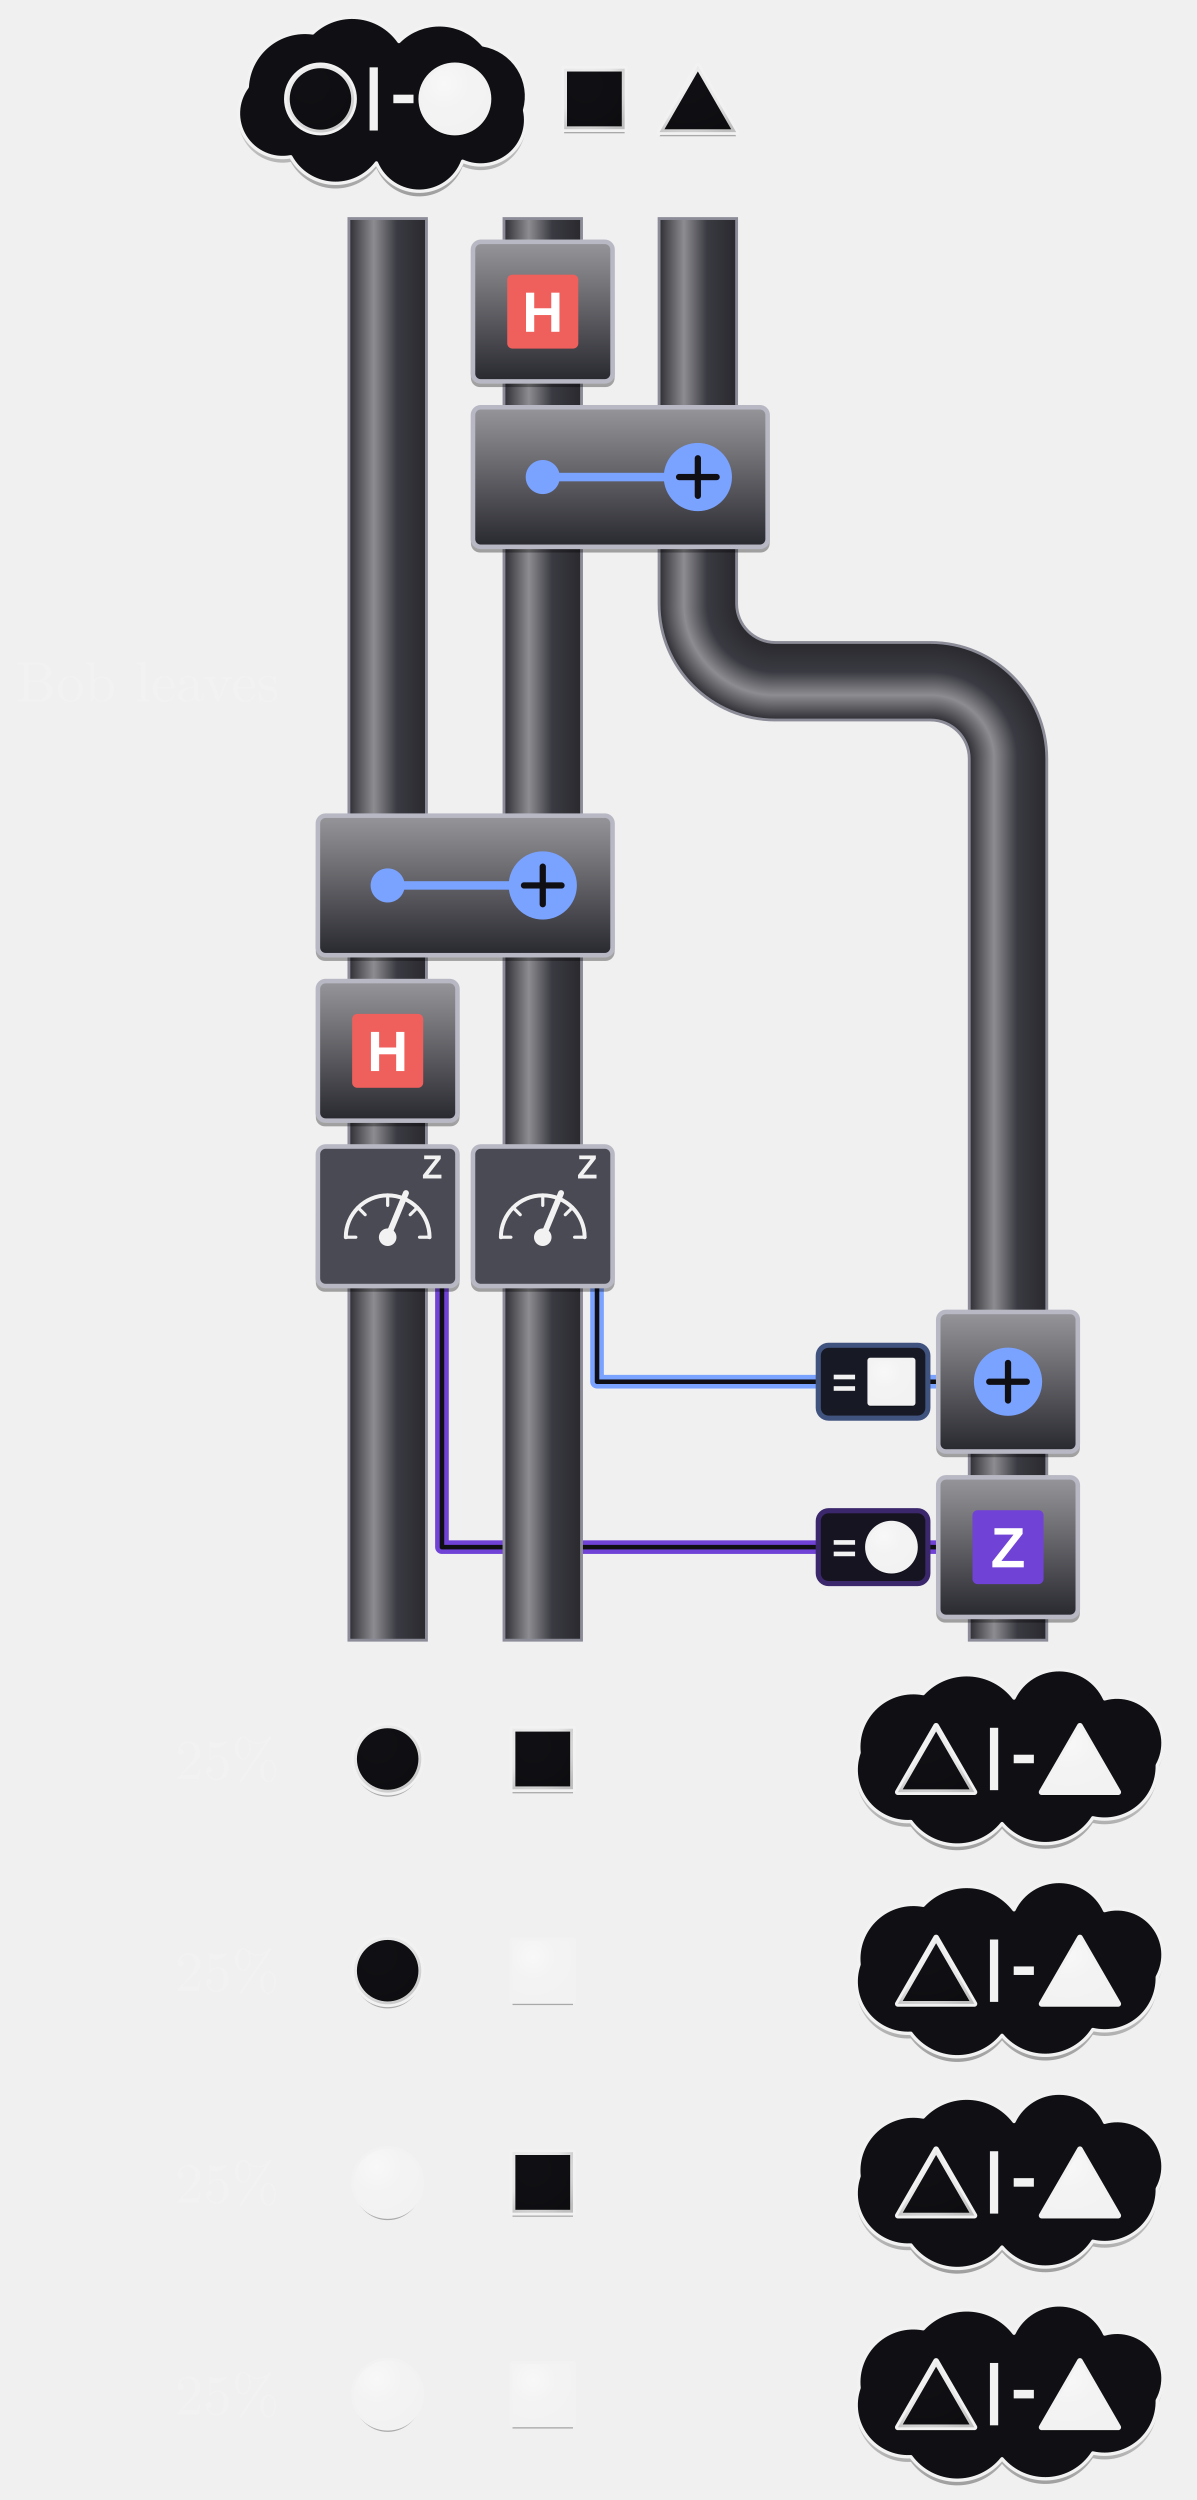
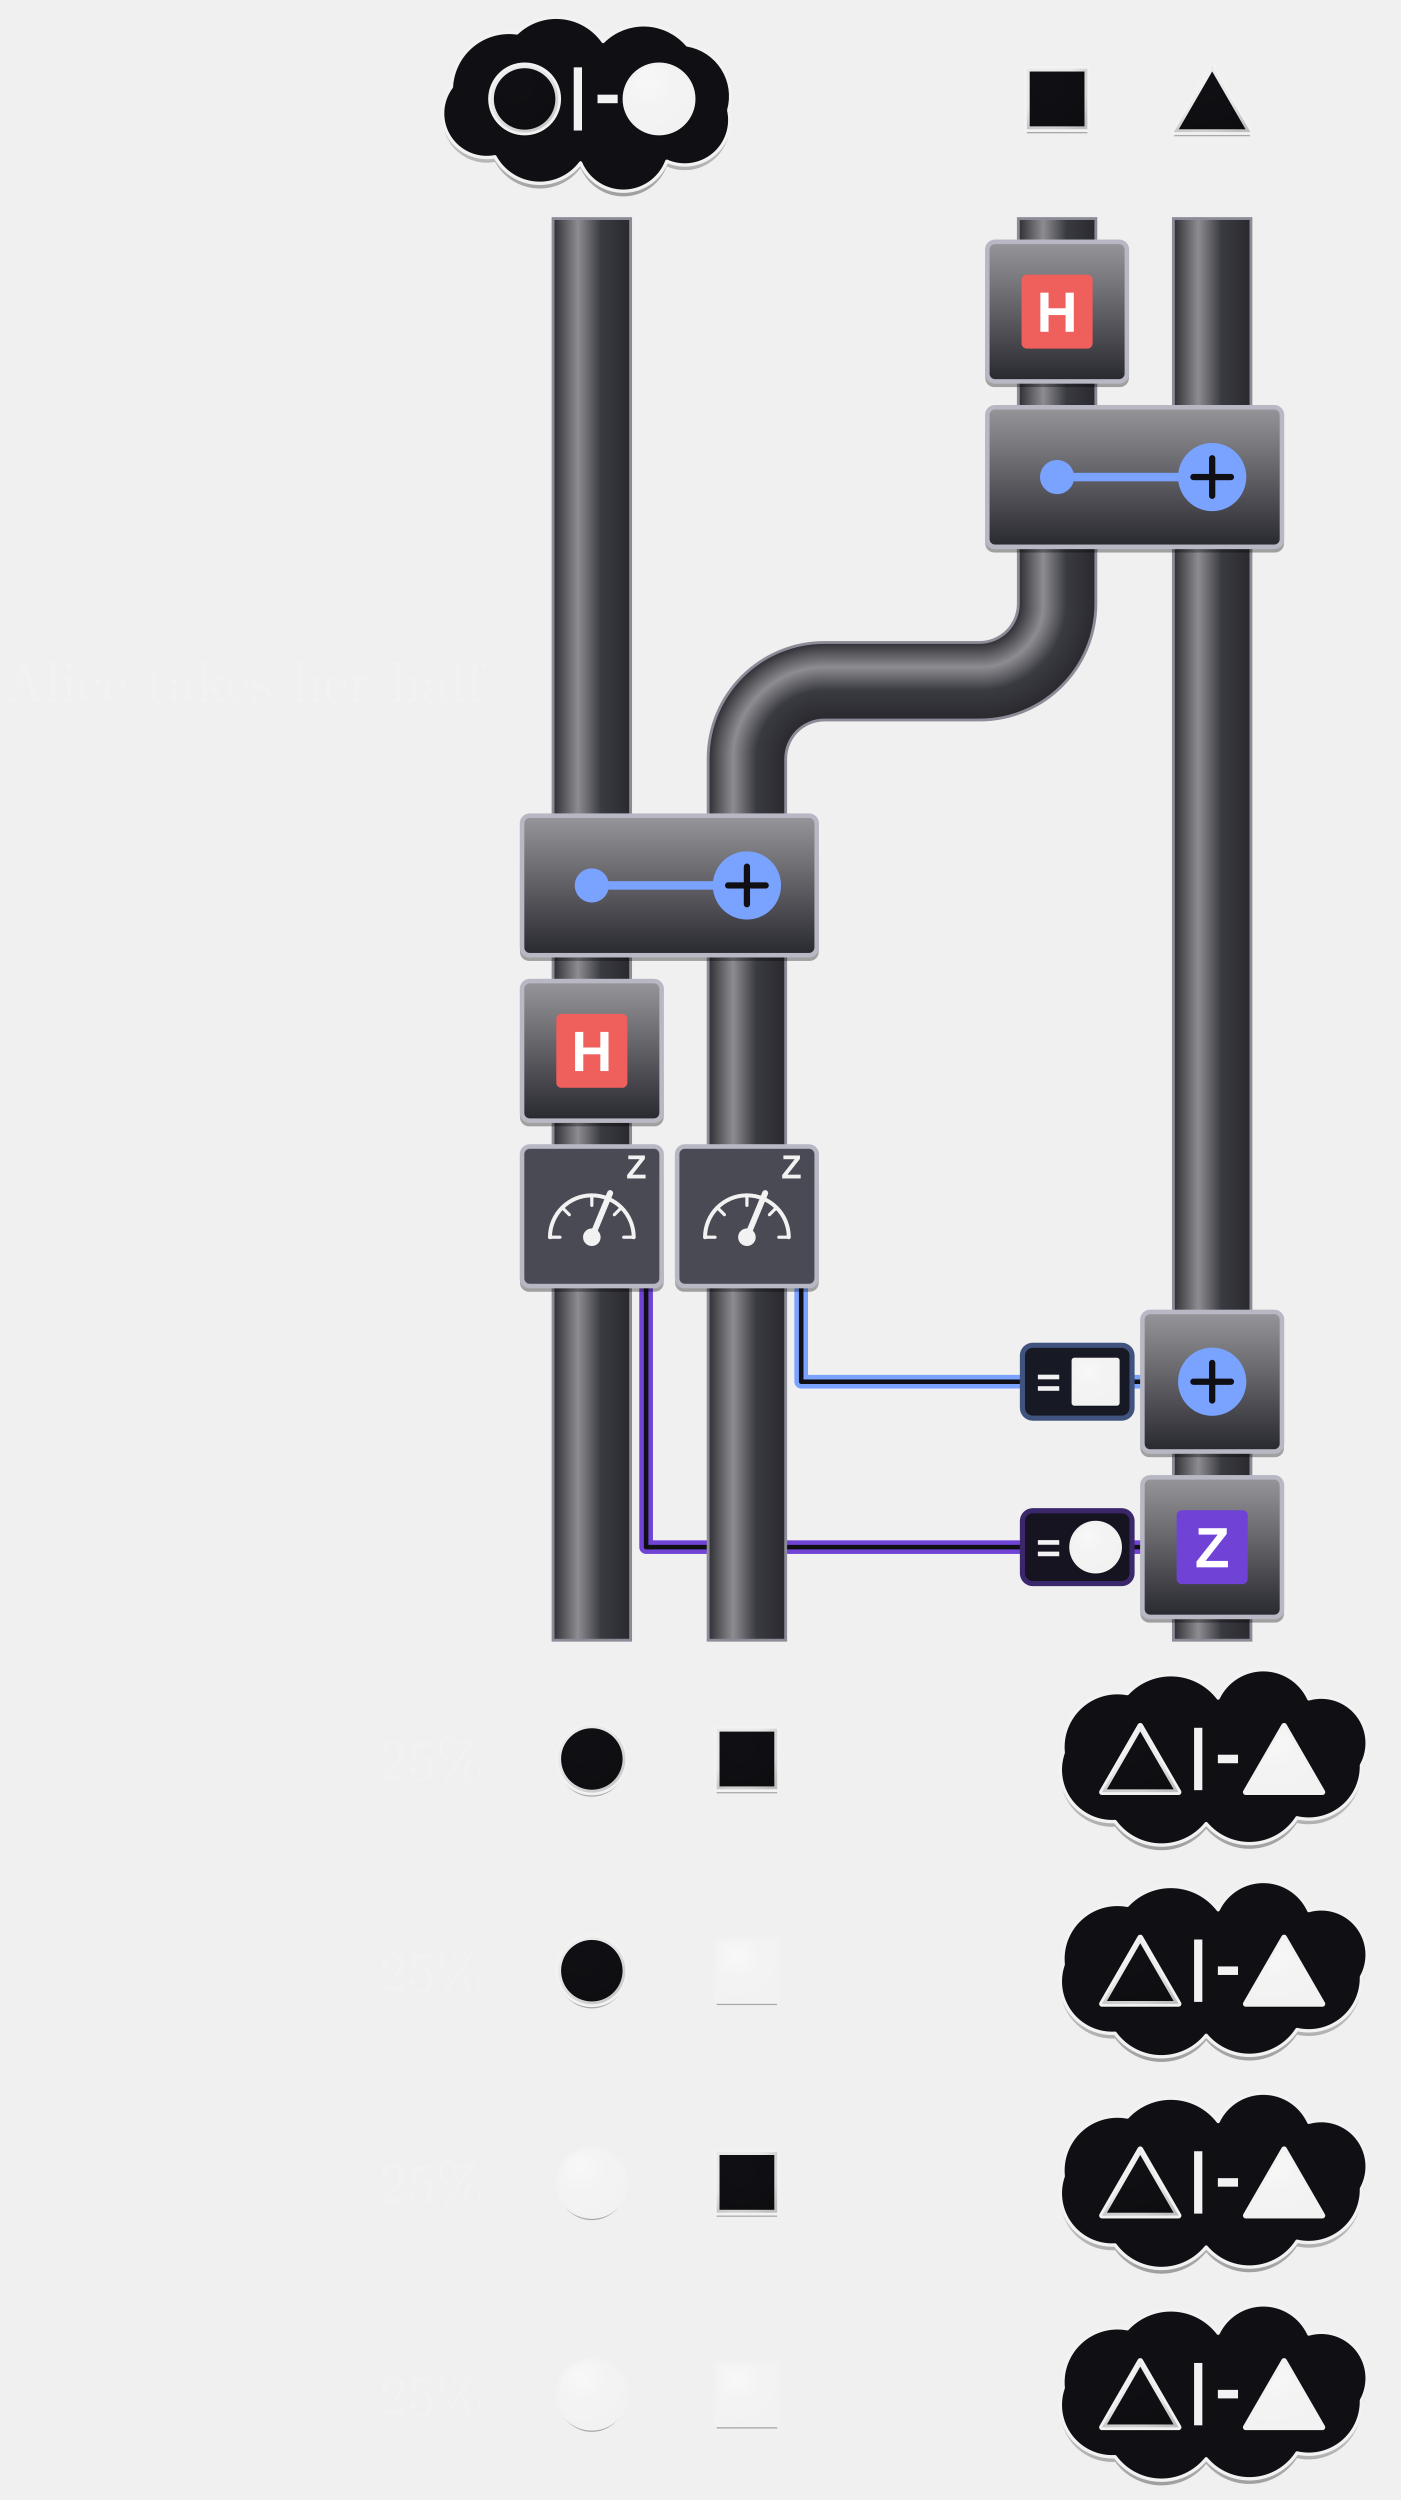
- <svg xmlns="http://www.w3.org/2000/svg" viewBox="-149.981 -3 462.742 967.197" width="462.742" height="967.197" shape-rendering="geometricPrecision">
+ <svg xmlns="http://www.w3.org/2000/svg" viewBox="-228.966 -3 541.727 967.197" width="541.727" height="967.197" shape-rendering="geometricPrecision">
  <defs>
    <linearGradient id="ms-pipe" x1="0" y1="0" x2="1" y2="0">
      <stop offset="0%" stop-color="#2d2d33" />
      <stop offset="32%" stop-color="#8d8d91" />
      <stop offset="62%" stop-color="#3a3a42" />
      <stop offset="100%" stop-color="#29292e" />
    </linearGradient>
    <linearGradient id="ms-gate" x1="0" y1="0" x2="0" y2="1">
      <stop offset="0%" stop-color="#96969a" />
      <stop offset="100%" stop-color="#28282f" />
    </linearGradient>
    <linearGradient id="ms-shadow" x1="0" y1="0" x2="0" y2="1">
      <stop offset="0%" stop-color="#000000" stop-opacity="0" />
      <stop offset="55%" stop-color="#000000" stop-opacity="0.119" />
      <stop offset="100%" stop-color="#000000" stop-opacity="0.34" />
    </linearGradient>
    <linearGradient id="ms-qubit-shadow" x1="0" y1="0" x2="0" y2="1">
      <stop offset="0%" stop-color="#000000" stop-opacity="0" />
      <stop offset="55%" stop-color="#000000" stop-opacity="0.105" />
      <stop offset="100%" stop-color="#000000" stop-opacity="0.3" />
    </linearGradient>
    <radialGradient id="ms-qubit-lit" cx="0.34" cy="0.27" r="0.78">
      <stop offset="0%" stop-color="#ffffff" stop-opacity="0.46" />
      <stop offset="45%" stop-color="#ffffff" stop-opacity="0.11" />
      <stop offset="100%" stop-color="#ffffff" stop-opacity="0" />
    </radialGradient>
    <radialGradient id="ms-qubit-dim" cx="0.35" cy="0.28" r="0.85">
      <stop offset="0%" stop-color="#000000" stop-opacity="0" />
      <stop offset="58%" stop-color="#000000" stop-opacity="0.05" />
      <stop offset="100%" stop-color="#000000" stop-opacity="0.21" />
    </radialGradient>
  </defs>
  <g>
    <g data-key="controlled@2-3#1">
      <path d="M81 494.556L81 531.556L213 531.556" fill="none" stroke-linejoin="round" stroke-linecap="butt" stroke="#7aa2ff" stroke-width="5.28" />
      <path d="M81 494.556L81 531.556L213 531.556" fill="none" stroke-linejoin="round" stroke-linecap="butt" stroke="#101014" stroke-width="1.76" />
    </g>
    <g data-key="single:Z@1-3#0">
      <path d="M21 494.556L21 595.556L213 595.556" fill="none" stroke-linejoin="round" stroke-linecap="butt" stroke="#7042d6" stroke-width="5.28" />
      <path d="M21 494.556L21 595.556L213 595.556" fill="none" stroke-linejoin="round" stroke-linecap="butt" stroke="#101014" stroke-width="1.76" />
    </g>
    <g data-key="pipe:1:n0">
      <rect x="-15" y="81.556" width="30" height="231" fill="url(#ms-pipe)" stroke="#8c8c98" stroke-width="1.1" />
    </g>
    <g data-key="pipe:1:controlled@1-2#0">
      <rect x="-15" y="366.556" width="30" height="10" fill="url(#ms-pipe)" stroke="#8c8c98" stroke-width="1.1" />
    </g>
    <g data-key="pipe:1:single:H@1-1#0">
      <rect x="-15" y="430.556" width="30" height="10" fill="url(#ms-pipe)" stroke="#8c8c98" stroke-width="1.1" />
    </g>
    <g data-key="pipe:1:measure@1-1#0">
      <rect x="-15" y="494.556" width="30" height="137" fill="url(#ms-pipe)" stroke="#8c8c98" stroke-width="1.1" />
    </g>
    <g data-key="pipe:2:n0">
-       <rect x="45" y="81.556" width="30" height="9" fill="url(#ms-pipe)" stroke="#8c8c98" stroke-width="1.1" />
+       <rect x="165" y="81.556" width="30" height="9" fill="url(#ms-pipe)" stroke="#8c8c98" stroke-width="1.1" />
    </g>
    <g data-key="pipe:2:single:H@2-2#0">
-       <rect x="45" y="144.556" width="30" height="10" fill="url(#ms-pipe)" stroke="#8c8c98" stroke-width="1.1" />
+       <rect x="165" y="144.556" width="30" height="10" fill="url(#ms-pipe)" stroke="#8c8c98" stroke-width="1.1" />
    </g>
    <g data-key="pipe:2:controlled@2-3#0">
-       <rect x="45" y="208.556" width="30" height="104" fill="url(#ms-pipe)" stroke="#8c8c98" stroke-width="1.1" />
-     </g>
-     <g data-key="pipe:2:controlled@1-2#0">
-       <rect x="45" y="366.556" width="30" height="74" fill="url(#ms-pipe)" stroke="#8c8c98" stroke-width="1.1" />
-     </g>
-     <g data-key="pipe:2:measure@2-2#0">
-       <rect x="45" y="494.556" width="30" height="137" fill="url(#ms-pipe)" stroke="#8c8c98" stroke-width="1.1" />
-     </g>
-     <g data-key="pipe:3:n0">
-       <rect x="105" y="81.556" width="30" height="73" fill="url(#ms-pipe)" stroke="#8c8c98" stroke-width="1.1" />
-     </g>
-     <g data-key="pipe:3:controlled@2-3#0">
-       <rect x="105" y="208.556" width="30" height="22.5" fill="url(#ms-pipe)" />
+       <rect x="165" y="208.556" width="30" height="22.5" fill="url(#ms-pipe)" />
      <radialGradient id="ms-elbow-150_230_556" gradientUnits="userSpaceOnUse" cx="150" cy="230.556" r="45">
+         <stop offset="0.333" stop-color="#2d2d33" />
+         <stop offset="0.547" stop-color="#8d8d91" />
+         <stop offset="0.747" stop-color="#3a3a42" />
+         <stop offset="1" stop-color="#29292e" />
+       </radialGradient>
+       <path d="M165 230.556A15 15 0 0 1 150 245.556L150 275.556A45 45 0 0 0 195 230.556Z" fill="url(#ms-elbow-150_230_556)" />
+       <linearGradient id="ms-run-89_5_260_556" x1="0" y1="0" x2="0" y2="1">
+         <stop offset="0" stop-color="#2d2d33" />
+         <stop offset="0.32" stop-color="#8d8d91" />
+         <stop offset="0.62" stop-color="#3a3a42" />
+         <stop offset="1" stop-color="#29292e" />
+       </linearGradient>
+       <rect x="89.5" y="245.556" width="61" height="30" fill="url(#ms-run-89_5_260_556)" />
+       <radialGradient id="ms-elbow-90_290_556" gradientUnits="userSpaceOnUse" cx="90" cy="290.556" r="45">
        <stop offset="0.333" stop-color="#29292e" />
        <stop offset="0.587" stop-color="#3a3a42" />
        <stop offset="0.787" stop-color="#8d8d91" />
        <stop offset="1" stop-color="#2d2d33" />
      </radialGradient>
-       <path d="M105 230.556A45 45 0 0 0 150 275.556L150 245.556A15 15 0 0 1 135 230.556Z" fill="url(#ms-elbow-150_230_556)" />
-       <linearGradient id="ms-run-149_5_260_556" x1="0" y1="1" x2="0" y2="0">
-         <stop offset="0" stop-color="#2d2d33" />
-         <stop offset="0.32" stop-color="#8d8d91" />
-         <stop offset="0.62" stop-color="#3a3a42" />
-         <stop offset="1" stop-color="#29292e" />
-       </linearGradient>
-       <rect x="149.5" y="245.556" width="61" height="30" fill="url(#ms-run-149_5_260_556)" />
-       <radialGradient id="ms-elbow-210_290_556" gradientUnits="userSpaceOnUse" cx="210" cy="290.556" r="45">
-         <stop offset="0.333" stop-color="#2d2d33" />
-         <stop offset="0.547" stop-color="#8d8d91" />
-         <stop offset="0.747" stop-color="#3a3a42" />
-         <stop offset="1" stop-color="#29292e" />
-       </radialGradient>
-       <path d="M210 275.556A15 15 0 0 1 225 290.556L255 290.556A45 45 0 0 0 210 245.556Z" fill="url(#ms-elbow-210_290_556)" />
-       <rect x="225" y="290.056" width="30" height="214.5" fill="url(#ms-pipe)" />
-       <path d="M105 208.556L105 230.556A45 45 0 0 0 150 275.556L210 275.556A15 15 0 0 1 225 290.556L225 504.556L255 504.556L255 290.556A45 45 0 0 0 210 245.556L150 245.556A15 15 0 0 1 135 230.556L135 208.556" fill="none" stroke="#8c8c98" stroke-width="1.1" />
+       <path d="M90 245.556A45 45 0 0 0 45 290.556L75 290.556A15 15 0 0 1 90 275.556Z" fill="url(#ms-elbow-90_290_556)" />
+       <rect x="45" y="290.056" width="30" height="22.5" fill="url(#ms-pipe)" />
+       <path d="M165 208.556L165 230.556A15 15 0 0 1 150 245.556L90 245.556A45 45 0 0 0 45 290.556L45 312.556L75 312.556L75 290.556A15 15 0 0 1 90 275.556L150 275.556A45 45 0 0 0 195 230.556L195 208.556" fill="none" stroke="#8c8c98" stroke-width="1.1" />
+     </g>
+     <g data-key="pipe:2:controlled@1-2#0">
+       <rect x="45" y="366.556" width="30" height="74" fill="url(#ms-pipe)" stroke="#8c8c98" stroke-width="1.1" />
+     </g>
+     <g data-key="pipe:2:measure@2-2#0">
+       <rect x="45" y="494.556" width="30" height="137" fill="url(#ms-pipe)" stroke="#8c8c98" stroke-width="1.1" />
+     </g>
+     <g data-key="pipe:3:n0">
+       <rect x="225" y="81.556" width="30" height="73" fill="url(#ms-pipe)" stroke="#8c8c98" stroke-width="1.1" />
+     </g>
+     <g data-key="pipe:3:controlled@2-3#0">
+       <rect x="225" y="208.556" width="30" height="296" fill="url(#ms-pipe)" stroke="#8c8c98" stroke-width="1.1" />
    </g>
    <g data-key="pipe:3:controlled@2-3#1">
      <rect x="225" y="558.556" width="30" height="10" fill="url(#ms-pipe)" stroke="#8c8c98" stroke-width="1.1" />
    </g>
    <g data-key="pipe:3:single:Z@1-3#0">
      <rect x="225" y="622.556" width="30" height="9" fill="url(#ms-pipe)" stroke="#8c8c98" stroke-width="1.1" />
    </g>
    <g data-key="single:H@2-2#0">
-       <rect x="32.2" y="92.756" width="55.6" height="54" rx="3.5" fill="url(#ms-shadow)" stroke="none" />
-       <rect x="33" y="90.556" width="54" height="54" rx="3" fill="url(#ms-gate)" stroke="#b8b8c4" stroke-width="1.76" />
-       <rect x="46.25" y="103.256" width="27.5" height="28.6" rx="2" fill="#ef5f5b" />
-       <text x="60" y="125.366" text-anchor="middle" font-family="ui-sans-serif, system-ui, -apple-system, 'Helvetica Neue', Arial, sans-serif" font-size="22" font-weight="700" fill="#ffffff">H</text>
+       <rect x="152.2" y="92.756" width="55.6" height="54" rx="3.5" fill="url(#ms-shadow)" stroke="none" />
+       <rect x="153" y="90.556" width="54" height="54" rx="3" fill="url(#ms-gate)" stroke="#b8b8c4" stroke-width="1.76" />
+       <rect x="166.25" y="103.256" width="27.5" height="28.6" rx="2" fill="#ef5f5b" />
+       <text x="180" y="125.366" text-anchor="middle" font-family="ui-sans-serif, system-ui, -apple-system, 'Helvetica Neue', Arial, sans-serif" font-size="22" font-weight="700" fill="#ffffff">H</text>
    </g>
    <g data-key="controlled@2-3#0">
-       <rect x="32.2" y="156.756" width="115.6" height="54" rx="3.5" fill="url(#ms-shadow)" stroke="none" />
-       <rect x="33" y="154.556" width="114" height="54" rx="3" fill="url(#ms-gate)" stroke="#b8b8c4" stroke-width="1.76" />
+       <rect x="152.2" y="156.756" width="115.6" height="54" rx="3.5" fill="url(#ms-shadow)" stroke="none" />
+       <rect x="153" y="154.556" width="114" height="54" rx="3" fill="url(#ms-gate)" stroke="#b8b8c4" stroke-width="1.76" />
    </g>
    <g data-key="controlled@1-2#0">
      <rect x="-27.8" y="314.756" width="115.6" height="54" rx="3.5" fill="url(#ms-shadow)" stroke="none" />
      <rect x="-27" y="312.556" width="114" height="54" rx="3" fill="url(#ms-gate)" stroke="#b8b8c4" stroke-width="1.76" />
    </g>
    <g data-key="single:H@1-1#0">
      <rect x="-27.8" y="378.756" width="55.6" height="54" rx="3.5" fill="url(#ms-shadow)" stroke="none" />
      <rect x="-27" y="376.556" width="54" height="54" rx="3" fill="url(#ms-gate)" stroke="#b8b8c4" stroke-width="1.76" />
      <rect x="-13.75" y="389.256" width="27.5" height="28.6" rx="2" fill="#ef5f5b" />
      <text x="0" y="411.366" text-anchor="middle" font-family="ui-sans-serif, system-ui, -apple-system, 'Helvetica Neue', Arial, sans-serif" font-size="22" font-weight="700" fill="#ffffff">H</text>
    </g>
    <g data-key="measure@1-1#0">
      <rect x="-27.8" y="442.756" width="55.6" height="54" rx="3.5" fill="url(#ms-shadow)" stroke="none" />
      <rect x="-27" y="440.556" width="54" height="54" rx="3" fill="#4a4a54" stroke="#b8b8c4" stroke-width="1.76" />
      <path d="M-16.2 475.656A16.2 16.2 0 0 1 16.2 475.656" fill="none" stroke="#f2f2f2" stroke-width="1.54" stroke-linecap="round" />
      <line x1="-12.312" y1="475.656" x2="-16.2" y2="475.656" stroke="#f2f2f2" stroke-width="1.232" stroke-linecap="round" />
      <line x1="-8.706" y1="466.95" x2="-11.455" y2="464.201" stroke="#f2f2f2" stroke-width="1.232" stroke-linecap="round" />
      <line x1="0" y1="463.344" x2="0" y2="459.456" stroke="#f2f2f2" stroke-width="1.232" stroke-linecap="round" />
      <line x1="8.706" y1="466.95" x2="11.455" y2="464.201" stroke="#f2f2f2" stroke-width="1.232" stroke-linecap="round" />
      <line x1="12.312" y1="475.656" x2="16.2" y2="475.656" stroke="#f2f2f2" stroke-width="1.232" stroke-linecap="round" />
      <line x1="0" y1="475.656" x2="7.067" y2="458.594" stroke="#f2f2f2" stroke-width="2.31" stroke-linecap="round" />
      <circle cx="0" cy="475.656" r="3.402" fill="#f2f2f2" />
      <text x="21.168" y="452.933" text-anchor="end" font-family="ui-sans-serif, system-ui, -apple-system, 'Helvetica Neue', Arial, sans-serif" font-size="12.96" font-weight="700" fill="#f2f2f2">Z</text>
    </g>
    <g data-key="measure@2-2#0">
      <rect x="32.2" y="442.756" width="55.6" height="54" rx="3.5" fill="url(#ms-shadow)" stroke="none" />
      <rect x="33" y="440.556" width="54" height="54" rx="3" fill="#4a4a54" stroke="#b8b8c4" stroke-width="1.76" />
      <path d="M43.8 475.656A16.2 16.2 0 0 1 76.2 475.656" fill="none" stroke="#f2f2f2" stroke-width="1.54" stroke-linecap="round" />
      <line x1="47.688" y1="475.656" x2="43.8" y2="475.656" stroke="#f2f2f2" stroke-width="1.232" stroke-linecap="round" />
      <line x1="51.294" y1="466.95" x2="48.545" y2="464.201" stroke="#f2f2f2" stroke-width="1.232" stroke-linecap="round" />
      <line x1="60" y1="463.344" x2="60" y2="459.456" stroke="#f2f2f2" stroke-width="1.232" stroke-linecap="round" />
      <line x1="68.706" y1="466.95" x2="71.455" y2="464.201" stroke="#f2f2f2" stroke-width="1.232" stroke-linecap="round" />
      <line x1="72.312" y1="475.656" x2="76.2" y2="475.656" stroke="#f2f2f2" stroke-width="1.232" stroke-linecap="round" />
      <line x1="60" y1="475.656" x2="67.067" y2="458.594" stroke="#f2f2f2" stroke-width="2.31" stroke-linecap="round" />
      <circle cx="60" cy="475.656" r="3.402" fill="#f2f2f2" />
      <text x="81.168" y="452.933" text-anchor="end" font-family="ui-sans-serif, system-ui, -apple-system, 'Helvetica Neue', Arial, sans-serif" font-size="12.96" font-weight="700" fill="#f2f2f2">Z</text>
    </g>
    <g data-key="controlled@2-3#1">
      <rect x="212.2" y="506.756" width="55.6" height="54" rx="3.5" fill="url(#ms-shadow)" stroke="none" />
      <rect x="213" y="504.556" width="54" height="54" rx="3" fill="url(#ms-gate)" stroke="#b8b8c4" stroke-width="1.76" />
    </g>
    <g data-key="single:Z@1-3#0">
      <rect x="212.2" y="570.756" width="55.6" height="54" rx="3.5" fill="url(#ms-shadow)" stroke="none" />
      <rect x="213" y="568.556" width="54" height="54" rx="3" fill="url(#ms-gate)" stroke="#b8b8c4" stroke-width="1.76" />
      <rect x="226.25" y="581.256" width="27.5" height="28.6" rx="2" fill="#7042d6" />
      <text x="240" y="603.366" text-anchor="middle" font-family="ui-sans-serif, system-ui, -apple-system, 'Helvetica Neue', Arial, sans-serif" font-size="22" font-weight="700" fill="#ffffff">Z</text>
    </g>
    <g data-key="controlled@2-3#1">
      <rect x="166.586" y="517.456" width="42.414" height="28.2" rx="4" fill="#171a24" stroke="#40527e" stroke-width="1.98" />
    </g>
    <g data-key="controlled@2-3#1">
      <text x="176.693" y="537.414" text-anchor="middle" font-family="ui-sans-serif, system-ui, -apple-system, 'Helvetica Neue', Arial, sans-serif" font-size="16.5" font-weight="700" fill="#f2f2f2">=</text>
    </g>
    <g data-key="controlled@2-3#1">
      <g transform="translate(194.9 531.556)">
        <g transform="translate(0 1.6)">
          <path d="M-8.19 -8.19L8.19 -8.19L8.19 8.19L-8.19 8.19Z" fill="url(#ms-qubit-shadow)" stroke="none" />
        </g>
        <path d="M-8.19 -8.19L8.19 -8.19L8.19 8.19L-8.19 8.19Z" fill="#f2f2f2" stroke="#f2f2f2" stroke-width="2.2" stroke-linejoin="round" />
        <path d="M-8.19 -8.19L8.19 -8.19L8.19 8.19L-8.19 8.19Z" fill="url(#ms-qubit-lit)" stroke="none" />
      </g>
    </g>
    <g data-key="single:Z@1-3#0">
      <rect x="166.586" y="581.456" width="42.414" height="28.2" rx="4" fill="#171422" stroke="#3b276b" stroke-width="1.98" />
    </g>
    <g data-key="single:Z@1-3#0">
      <text x="176.693" y="601.414" text-anchor="middle" font-family="ui-sans-serif, system-ui, -apple-system, 'Helvetica Neue', Arial, sans-serif" font-size="16.5" font-weight="700" fill="#f2f2f2">=</text>
    </g>
    <g data-key="single:Z@1-3#0">
      <g transform="translate(194.9 595.556)">
        <g transform="translate(0 1.6)">
          <path d="M-9.1 0A9.1 9.1 0 1 0 9.1 0A9.1 9.1 0 1 0 -9.1 0Z" fill="url(#ms-qubit-shadow)" stroke="none" />
        </g>
        <path d="M-9.1 0A9.1 9.1 0 1 0 9.1 0A9.1 9.1 0 1 0 -9.1 0Z" fill="#f2f2f2" stroke="#f2f2f2" stroke-width="2.2" stroke-linejoin="round" />
        <path d="M-9.1 0A9.1 9.1 0 1 0 9.1 0A9.1 9.1 0 1 0 -9.1 0Z" fill="url(#ms-qubit-lit)" stroke="none" />
      </g>
    </g>
    <g data-key="controlled@2-3#0">
-       <line x1="60" y1="181.556" x2="120" y2="181.556" stroke="#7aa2ff" stroke-width="3.3" stroke-linecap="round" />
+       <line x1="180" y1="181.556" x2="240" y2="181.556" stroke="#7aa2ff" stroke-width="3.3" stroke-linecap="round" />
    </g>
    <g data-key="controlled@2-3#0">
-       <circle cx="60" cy="181.556" r="6.6" fill="#7aa2ff" />
+       <circle cx="180" cy="181.556" r="6.6" fill="#7aa2ff" />
    </g>
    <g data-key="controlled@2-3#0">
-       <circle cx="120" cy="181.556" r="13.2" fill="#7aa2ff" />
-       <line x1="112.74" y1="181.556" x2="127.26" y2="181.556" stroke="#101014" stroke-width="2.42" stroke-linecap="round" />
-       <line x1="120" y1="174.296" x2="120" y2="188.816" stroke="#101014" stroke-width="2.42" stroke-linecap="round" />
+       <circle cx="240" cy="181.556" r="13.2" fill="#7aa2ff" />
+       <line x1="232.74" y1="181.556" x2="247.26" y2="181.556" stroke="#101014" stroke-width="2.42" stroke-linecap="round" />
+       <line x1="240" y1="174.296" x2="240" y2="188.816" stroke="#101014" stroke-width="2.42" stroke-linecap="round" />
    </g>
    <g data-key="controlled@1-2#0">
      <line x1="0" y1="339.556" x2="60" y2="339.556" stroke="#7aa2ff" stroke-width="3.3" stroke-linecap="round" />
    </g>
    <g data-key="controlled@1-2#0">
      <circle cx="0" cy="339.556" r="6.6" fill="#7aa2ff" />
    </g>
    <g data-key="controlled@1-2#0">
      <circle cx="60" cy="339.556" r="13.2" fill="#7aa2ff" />
      <line x1="52.74" y1="339.556" x2="67.26" y2="339.556" stroke="#101014" stroke-width="2.42" stroke-linecap="round" />
      <line x1="60" y1="332.296" x2="60" y2="346.816" stroke="#101014" stroke-width="2.42" stroke-linecap="round" />
    </g>
    <g data-key="controlled@2-3#1">
      <circle cx="240" cy="531.556" r="13.2" fill="#7aa2ff" />
      <line x1="232.74" y1="531.556" x2="247.26" y2="531.556" stroke="#101014" stroke-width="2.42" stroke-linecap="round" />
      <line x1="240" y1="524.296" x2="240" y2="538.816" stroke="#101014" stroke-width="2.42" stroke-linecap="round" />
    </g>
    <g data-key="state:in">
      <g transform="translate(0 2)">
        <path d="M-29 9.743A22.178 22.178 0 0 1 4.35 13.061A22.269 22.269 0 0 1 36.924 14.383A20.121 20.121 0 0 1 52.965 39.669A17.416 17.416 0 0 1 29 59.38A17.971 17.971 0 0 1 -4.35 60.031A19.754 19.754 0 0 1 -37.483 57.648A17.076 17.076 0 0 1 -54.32 30.638A22.308 22.308 0 0 1 -29 9.743Z" fill="url(#ms-shadow)" stroke="none" />
      </g>
      <path d="M-29 9.743A22.178 22.178 0 0 1 4.35 13.061A22.269 22.269 0 0 1 36.924 14.383A20.121 20.121 0 0 1 52.965 39.669A17.416 17.416 0 0 1 29 59.38A17.971 17.971 0 0 1 -4.35 60.031A19.754 19.754 0 0 1 -37.483 57.648A17.076 17.076 0 0 1 -54.32 30.638A22.308 22.308 0 0 1 -29 9.743Z" fill="#101014" stroke="#f2f2f2" stroke-width="1.3" stroke-linejoin="round" />
    </g>
    <g data-key="state:in">
      <g transform="translate(-26 35.278)">
        <g transform="translate(0 1.6)">
          <path d="M-13 0A13 13 0 1 0 13 0A13 13 0 1 0 -13 0Z" fill="url(#ms-qubit-shadow)" stroke="none" />
        </g>
        <path d="M-13 0A13 13 0 1 0 13 0A13 13 0 1 0 -13 0Z" fill="#101014" stroke="#f2f2f2" stroke-width="2.2" stroke-linejoin="round" />
        <path d="M-13 0A13 13 0 1 0 13 0A13 13 0 1 0 -13 0Z" fill="url(#ms-qubit-dim)" stroke="none" />
      </g>
    </g>
    <g data-key="state:in">
      <rect x="2.2" y="33.628" width="7.8" height="3.3" fill="#f2f2f2" />
    </g>
    <g data-key="state:in">
      <g transform="translate(26 35.278)">
        <g transform="translate(0 1.6)">
          <path d="M-13 0A13 13 0 1 0 13 0A13 13 0 1 0 -13 0Z" fill="url(#ms-qubit-shadow)" stroke="none" />
        </g>
        <path d="M-13 0A13 13 0 1 0 13 0A13 13 0 1 0 -13 0Z" fill="#f2f2f2" stroke="#f2f2f2" stroke-width="2.2" stroke-linejoin="round" />
        <path d="M-13 0A13 13 0 1 0 13 0A13 13 0 1 0 -13 0Z" fill="url(#ms-qubit-lit)" stroke="none" />
      </g>
    </g>
    <g data-key="state:in">
      <rect x="-7" y="23.058" width="3.2" height="24.44" fill="#f2f2f2" />
    </g>
    <g data-key="state:in">
-       <g transform="translate(79.978 35.278)">
+       <g transform="translate(180 35.278)">
        <g transform="translate(0 1.6)">
          <path d="M-11.7 -11.7L11.7 -11.7L11.7 11.7L-11.7 11.7Z" fill="url(#ms-qubit-shadow)" stroke="none" />
        </g>
        <path d="M-11.7 -11.7L11.7 -11.7L11.7 11.7L-11.7 11.7Z" fill="#101014" stroke="#f2f2f2" stroke-width="2.2" stroke-linejoin="round" />
        <path d="M-11.7 -11.7L11.7 -11.7L11.7 11.7L-11.7 11.7Z" fill="url(#ms-qubit-dim)" stroke="none" />
      </g>
    </g>
    <g data-key="state:in">
-       <g transform="translate(120 35.278)">
+       <g transform="translate(240 35.278)">
        <g transform="translate(0 1.6)">
          <path d="M0 -12.834L14.82 12.834L-14.82 12.834Z" fill="url(#ms-qubit-shadow)" stroke="none" />
        </g>
        <path d="M0 -12.834L14.82 12.834L-14.82 12.834Z" fill="#101014" stroke="#f2f2f2" stroke-width="2.2" stroke-linejoin="round" />
        <path d="M0 -12.834L14.82 12.834L-14.82 12.834Z" fill="url(#ms-qubit-dim)" stroke="none" />
      </g>
    </g>
    <g data-key="state:out">
      <g transform="translate(0 677.511)">
        <g transform="translate(0 1.6)">
          <path d="M-13 0A13 13 0 1 0 13 0A13 13 0 1 0 -13 0Z" fill="url(#ms-qubit-shadow)" stroke="none" />
        </g>
        <path d="M-13 0A13 13 0 1 0 13 0A13 13 0 1 0 -13 0Z" fill="#101014" stroke="#f2f2f2" stroke-width="2.2" stroke-linejoin="round" />
        <path d="M-13 0A13 13 0 1 0 13 0A13 13 0 1 0 -13 0Z" fill="url(#ms-qubit-dim)" stroke="none" />
      </g>
    </g>
    <g data-key="state:out">
      <g transform="translate(60 677.511)">
        <g transform="translate(0 1.6)">
          <path d="M-11.7 -11.7L11.7 -11.7L11.7 11.7L-11.7 11.7Z" fill="url(#ms-qubit-shadow)" stroke="none" />
        </g>
        <path d="M-11.7 -11.7L11.7 -11.7L11.7 11.7L-11.7 11.7Z" fill="#101014" stroke="#f2f2f2" stroke-width="2.2" stroke-linejoin="round" />
        <path d="M-11.7 -11.7L11.7 -11.7L11.7 11.7L-11.7 11.7Z" fill="url(#ms-qubit-dim)" stroke="none" />
      </g>
    </g>
    <g data-key="state:out">
      <g transform="translate(0 2)">
        <path d="M207.194 652.213A23.056 23.056 0 0 1 242.316 653.942A19.383 19.383 0 0 1 277.383 654.262A17.756 17.756 0 0 1 297.736 679.942A20.399 20.399 0 0 1 272.806 700.264A21.919 21.919 0 0 1 237.684 702.512A22.223 22.223 0 0 1 202.429 701.715A20.054 20.054 0 0 1 182.377 675.092A21.079 21.079 0 0 1 207.194 652.213Z" fill="url(#ms-shadow)" stroke="none" />
      </g>
      <path d="M207.194 652.213A23.056 23.056 0 0 1 242.316 653.942A19.383 19.383 0 0 1 277.383 654.262A17.756 17.756 0 0 1 297.736 679.942A20.399 20.399 0 0 1 272.806 700.264A21.919 21.919 0 0 1 237.684 702.512A22.223 22.223 0 0 1 202.429 701.715A20.054 20.054 0 0 1 182.377 675.092A21.079 21.079 0 0 1 207.194 652.213Z" fill="#101014" stroke="#f2f2f2" stroke-width="1.3" stroke-linejoin="round" />
    </g>
    <g data-key="state:out">
      <g transform="translate(212.18 677.511)">
        <g transform="translate(0 1.6)">
          <path d="M0 -12.834L14.82 12.834L-14.82 12.834Z" fill="url(#ms-qubit-shadow)" stroke="none" />
        </g>
        <path d="M0 -12.834L14.82 12.834L-14.82 12.834Z" fill="#101014" stroke="#f2f2f2" stroke-width="2.2" stroke-linejoin="round" />
        <path d="M0 -12.834L14.82 12.834L-14.82 12.834Z" fill="url(#ms-qubit-dim)" stroke="none" />
      </g>
    </g>
    <g data-key="state:out">
      <rect x="242.2" y="675.861" width="7.8" height="3.3" fill="#f2f2f2" />
    </g>
    <g data-key="state:out">
      <g transform="translate(267.82 677.511)">
        <g transform="translate(0 1.6)">
          <path d="M0 -12.834L14.82 12.834L-14.82 12.834Z" fill="url(#ms-qubit-shadow)" stroke="none" />
        </g>
        <path d="M0 -12.834L14.82 12.834L-14.82 12.834Z" fill="#f2f2f2" stroke="#f2f2f2" stroke-width="2.2" stroke-linejoin="round" />
        <path d="M0 -12.834L14.82 12.834L-14.82 12.834Z" fill="url(#ms-qubit-lit)" stroke="none" />
      </g>
    </g>
    <g data-key="state:out">
      <rect x="233" y="665.447" width="3.2" height="24.128" fill="#f2f2f2" />
    </g>
    <g data-key="state:out">
      <g transform="translate(0 759.421)">
        <g transform="translate(0 1.6)">
          <path d="M-13 0A13 13 0 1 0 13 0A13 13 0 1 0 -13 0Z" fill="url(#ms-qubit-shadow)" stroke="none" />
        </g>
        <path d="M-13 0A13 13 0 1 0 13 0A13 13 0 1 0 -13 0Z" fill="#101014" stroke="#f2f2f2" stroke-width="2.2" stroke-linejoin="round" />
        <path d="M-13 0A13 13 0 1 0 13 0A13 13 0 1 0 -13 0Z" fill="url(#ms-qubit-dim)" stroke="none" />
      </g>
    </g>
    <g data-key="state:out">
      <g transform="translate(60 759.421)">
        <g transform="translate(0 1.6)">
          <path d="M-11.7 -11.7L11.7 -11.7L11.7 11.7L-11.7 11.7Z" fill="url(#ms-qubit-shadow)" stroke="none" />
        </g>
        <path d="M-11.7 -11.7L11.7 -11.7L11.7 11.7L-11.7 11.7Z" fill="#f2f2f2" stroke="#f2f2f2" stroke-width="2.2" stroke-linejoin="round" />
        <path d="M-11.7 -11.7L11.7 -11.7L11.7 11.7L-11.7 11.7Z" fill="url(#ms-qubit-lit)" stroke="none" />
      </g>
    </g>
    <g data-key="state:out">
      <g transform="translate(0 2)">
        <path d="M207.194 734.124A23.056 23.056 0 0 1 242.316 735.852A19.383 19.383 0 0 1 277.383 736.172A17.756 17.756 0 0 1 297.736 761.852A20.399 20.399 0 0 1 272.806 782.175A21.919 21.919 0 0 1 237.684 784.423A22.223 22.223 0 0 1 202.429 783.626A20.054 20.054 0 0 1 182.377 757.002A21.079 21.079 0 0 1 207.194 734.124Z" fill="url(#ms-shadow)" stroke="none" />
      </g>
      <path d="M207.194 734.124A23.056 23.056 0 0 1 242.316 735.852A19.383 19.383 0 0 1 277.383 736.172A17.756 17.756 0 0 1 297.736 761.852A20.399 20.399 0 0 1 272.806 782.175A21.919 21.919 0 0 1 237.684 784.423A22.223 22.223 0 0 1 202.429 783.626A20.054 20.054 0 0 1 182.377 757.002A21.079 21.079 0 0 1 207.194 734.124Z" fill="#101014" stroke="#f2f2f2" stroke-width="1.3" stroke-linejoin="round" />
    </g>
    <g data-key="state:out">
      <g transform="translate(212.18 759.421)">
        <g transform="translate(0 1.6)">
          <path d="M0 -12.834L14.82 12.834L-14.82 12.834Z" fill="url(#ms-qubit-shadow)" stroke="none" />
        </g>
        <path d="M0 -12.834L14.82 12.834L-14.82 12.834Z" fill="#101014" stroke="#f2f2f2" stroke-width="2.2" stroke-linejoin="round" />
        <path d="M0 -12.834L14.82 12.834L-14.82 12.834Z" fill="url(#ms-qubit-dim)" stroke="none" />
      </g>
    </g>
    <g data-key="state:out">
      <rect x="242.2" y="757.771" width="7.8" height="3.3" fill="#f2f2f2" />
    </g>
    <g data-key="state:out">
      <g transform="translate(267.82 759.421)">
        <g transform="translate(0 1.6)">
          <path d="M0 -12.834L14.82 12.834L-14.82 12.834Z" fill="url(#ms-qubit-shadow)" stroke="none" />
        </g>
        <path d="M0 -12.834L14.82 12.834L-14.82 12.834Z" fill="#f2f2f2" stroke="#f2f2f2" stroke-width="2.2" stroke-linejoin="round" />
        <path d="M0 -12.834L14.82 12.834L-14.82 12.834Z" fill="url(#ms-qubit-lit)" stroke="none" />
      </g>
    </g>
    <g data-key="state:out">
      <rect x="233" y="747.357" width="3.2" height="24.128" fill="#f2f2f2" />
    </g>
    <g data-key="state:out">
      <g transform="translate(0 841.332)">
        <g transform="translate(0 1.6)">
          <path d="M-13 0A13 13 0 1 0 13 0A13 13 0 1 0 -13 0Z" fill="url(#ms-qubit-shadow)" stroke="none" />
        </g>
        <path d="M-13 0A13 13 0 1 0 13 0A13 13 0 1 0 -13 0Z" fill="#f2f2f2" stroke="#f2f2f2" stroke-width="2.2" stroke-linejoin="round" />
        <path d="M-13 0A13 13 0 1 0 13 0A13 13 0 1 0 -13 0Z" fill="url(#ms-qubit-lit)" stroke="none" />
      </g>
    </g>
    <g data-key="state:out">
      <g transform="translate(60 841.332)">
        <g transform="translate(0 1.6)">
          <path d="M-11.7 -11.7L11.7 -11.7L11.7 11.7L-11.7 11.7Z" fill="url(#ms-qubit-shadow)" stroke="none" />
        </g>
        <path d="M-11.7 -11.7L11.7 -11.7L11.7 11.7L-11.7 11.7Z" fill="#101014" stroke="#f2f2f2" stroke-width="2.2" stroke-linejoin="round" />
        <path d="M-11.7 -11.7L11.7 -11.7L11.7 11.7L-11.7 11.7Z" fill="url(#ms-qubit-dim)" stroke="none" />
      </g>
    </g>
    <g data-key="state:out">
      <g transform="translate(0 2)">
        <path d="M207.194 816.034A23.056 23.056 0 0 1 242.316 817.762A19.383 19.383 0 0 1 277.383 818.082A17.756 17.756 0 0 1 297.736 843.762A20.399 20.399 0 0 1 272.806 864.085A21.919 21.919 0 0 1 237.684 866.333A22.223 22.223 0 0 1 202.429 865.536A20.054 20.054 0 0 1 182.377 838.912A21.079 21.079 0 0 1 207.194 816.034Z" fill="url(#ms-shadow)" stroke="none" />
      </g>
      <path d="M207.194 816.034A23.056 23.056 0 0 1 242.316 817.762A19.383 19.383 0 0 1 277.383 818.082A17.756 17.756 0 0 1 297.736 843.762A20.399 20.399 0 0 1 272.806 864.085A21.919 21.919 0 0 1 237.684 866.333A22.223 22.223 0 0 1 202.429 865.536A20.054 20.054 0 0 1 182.377 838.912A21.079 21.079 0 0 1 207.194 816.034Z" fill="#101014" stroke="#f2f2f2" stroke-width="1.3" stroke-linejoin="round" />
    </g>
    <g data-key="state:out">
      <g transform="translate(212.18 841.332)">
        <g transform="translate(0 1.6)">
          <path d="M0 -12.834L14.82 12.834L-14.82 12.834Z" fill="url(#ms-qubit-shadow)" stroke="none" />
        </g>
        <path d="M0 -12.834L14.82 12.834L-14.82 12.834Z" fill="#101014" stroke="#f2f2f2" stroke-width="2.2" stroke-linejoin="round" />
        <path d="M0 -12.834L14.82 12.834L-14.82 12.834Z" fill="url(#ms-qubit-dim)" stroke="none" />
      </g>
    </g>
    <g data-key="state:out">
      <rect x="242.2" y="839.682" width="7.8" height="3.3" fill="#f2f2f2" />
    </g>
    <g data-key="state:out">
      <g transform="translate(267.82 841.332)">
        <g transform="translate(0 1.6)">
          <path d="M0 -12.834L14.82 12.834L-14.82 12.834Z" fill="url(#ms-qubit-shadow)" stroke="none" />
        </g>
        <path d="M0 -12.834L14.82 12.834L-14.82 12.834Z" fill="#f2f2f2" stroke="#f2f2f2" stroke-width="2.2" stroke-linejoin="round" />
        <path d="M0 -12.834L14.82 12.834L-14.82 12.834Z" fill="url(#ms-qubit-lit)" stroke="none" />
      </g>
    </g>
    <g data-key="state:out">
      <rect x="233" y="829.268" width="3.2" height="24.128" fill="#f2f2f2" />
    </g>
    <g data-key="state:out">
      <g transform="translate(0 923.242)">
        <g transform="translate(0 1.6)">
          <path d="M-13 0A13 13 0 1 0 13 0A13 13 0 1 0 -13 0Z" fill="url(#ms-qubit-shadow)" stroke="none" />
        </g>
        <path d="M-13 0A13 13 0 1 0 13 0A13 13 0 1 0 -13 0Z" fill="#f2f2f2" stroke="#f2f2f2" stroke-width="2.2" stroke-linejoin="round" />
        <path d="M-13 0A13 13 0 1 0 13 0A13 13 0 1 0 -13 0Z" fill="url(#ms-qubit-lit)" stroke="none" />
      </g>
    </g>
    <g data-key="state:out">
      <g transform="translate(60 923.242)">
        <g transform="translate(0 1.6)">
          <path d="M-11.7 -11.7L11.7 -11.7L11.7 11.7L-11.7 11.7Z" fill="url(#ms-qubit-shadow)" stroke="none" />
        </g>
        <path d="M-11.7 -11.7L11.7 -11.7L11.7 11.7L-11.7 11.7Z" fill="#f2f2f2" stroke="#f2f2f2" stroke-width="2.2" stroke-linejoin="round" />
        <path d="M-11.7 -11.7L11.7 -11.7L11.7 11.7L-11.7 11.7Z" fill="url(#ms-qubit-lit)" stroke="none" />
      </g>
    </g>
    <g data-key="state:out">
      <g transform="translate(0 2)">
        <path d="M207.194 897.944A23.056 23.056 0 0 1 242.316 899.672A19.383 19.383 0 0 1 277.383 899.992A17.756 17.756 0 0 1 297.736 925.672A20.399 20.399 0 0 1 272.806 945.995A21.919 21.919 0 0 1 237.684 948.243A22.223 22.223 0 0 1 202.429 947.446A20.054 20.054 0 0 1 182.377 920.822A21.079 21.079 0 0 1 207.194 897.944Z" fill="url(#ms-shadow)" stroke="none" />
      </g>
      <path d="M207.194 897.944A23.056 23.056 0 0 1 242.316 899.672A19.383 19.383 0 0 1 277.383 899.992A17.756 17.756 0 0 1 297.736 925.672A20.399 20.399 0 0 1 272.806 945.995A21.919 21.919 0 0 1 237.684 948.243A22.223 22.223 0 0 1 202.429 947.446A20.054 20.054 0 0 1 182.377 920.822A21.079 21.079 0 0 1 207.194 897.944Z" fill="#101014" stroke="#f2f2f2" stroke-width="1.3" stroke-linejoin="round" />
    </g>
    <g data-key="state:out">
      <g transform="translate(212.18 923.242)">
        <g transform="translate(0 1.6)">
          <path d="M0 -12.834L14.82 12.834L-14.82 12.834Z" fill="url(#ms-qubit-shadow)" stroke="none" />
        </g>
        <path d="M0 -12.834L14.82 12.834L-14.82 12.834Z" fill="#101014" stroke="#f2f2f2" stroke-width="2.2" stroke-linejoin="round" />
        <path d="M0 -12.834L14.82 12.834L-14.82 12.834Z" fill="url(#ms-qubit-dim)" stroke="none" />
      </g>
    </g>
    <g data-key="state:out">
      <rect x="242.2" y="921.592" width="7.8" height="3.3" fill="#f2f2f2" />
    </g>
    <g data-key="state:out">
      <g transform="translate(267.82 923.242)">
        <g transform="translate(0 1.6)">
          <path d="M0 -12.834L14.82 12.834L-14.82 12.834Z" fill="url(#ms-qubit-shadow)" stroke="none" />
        </g>
        <path d="M0 -12.834L14.82 12.834L-14.82 12.834Z" fill="#f2f2f2" stroke="#f2f2f2" stroke-width="2.2" stroke-linejoin="round" />
        <path d="M0 -12.834L14.82 12.834L-14.82 12.834Z" fill="url(#ms-qubit-lit)" stroke="none" />
      </g>
    </g>
    <g data-key="state:out">
      <rect x="233" y="911.178" width="3.2" height="24.128" fill="#f2f2f2" />
    </g>
-     <text x="-42" y="268.366" text-anchor="end" font-family="'Latin Modern Roman', 'CMU Serif', 'Computer Modern', 'Latin Modern Roman 10', 'Times New Roman', Times, serif" font-size="22" font-weight="400" fill="#f2f2f2">Bob leaves</text>
+     <text x="-42" y="268.366" text-anchor="end" font-family="'Latin Modern Roman', 'CMU Serif', 'Computer Modern', 'Latin Modern Roman 10', 'Times New Roman', Times, serif" font-size="22" font-weight="400" fill="#f2f2f2">Alice takes her half</text>
    <text x="-42" y="685.321" text-anchor="end" font-family="'Latin Modern Roman', 'CMU Serif', 'Computer Modern', 'Latin Modern Roman 10', 'Times New Roman', Times, serif" font-size="22" font-weight="400" fill="#f2f2f2">25%</text>
    <text x="-42" y="767.231" text-anchor="end" font-family="'Latin Modern Roman', 'CMU Serif', 'Computer Modern', 'Latin Modern Roman 10', 'Times New Roman', Times, serif" font-size="22" font-weight="400" fill="#f2f2f2">25%</text>
    <text x="-42" y="849.142" text-anchor="end" font-family="'Latin Modern Roman', 'CMU Serif', 'Computer Modern', 'Latin Modern Roman 10', 'Times New Roman', Times, serif" font-size="22" font-weight="400" fill="#f2f2f2">25%</text>
    <text x="-42" y="931.052" text-anchor="end" font-family="'Latin Modern Roman', 'CMU Serif', 'Computer Modern', 'Latin Modern Roman 10', 'Times New Roman', Times, serif" font-size="22" font-weight="400" fill="#f2f2f2">25%</text>
  </g>
</svg>
